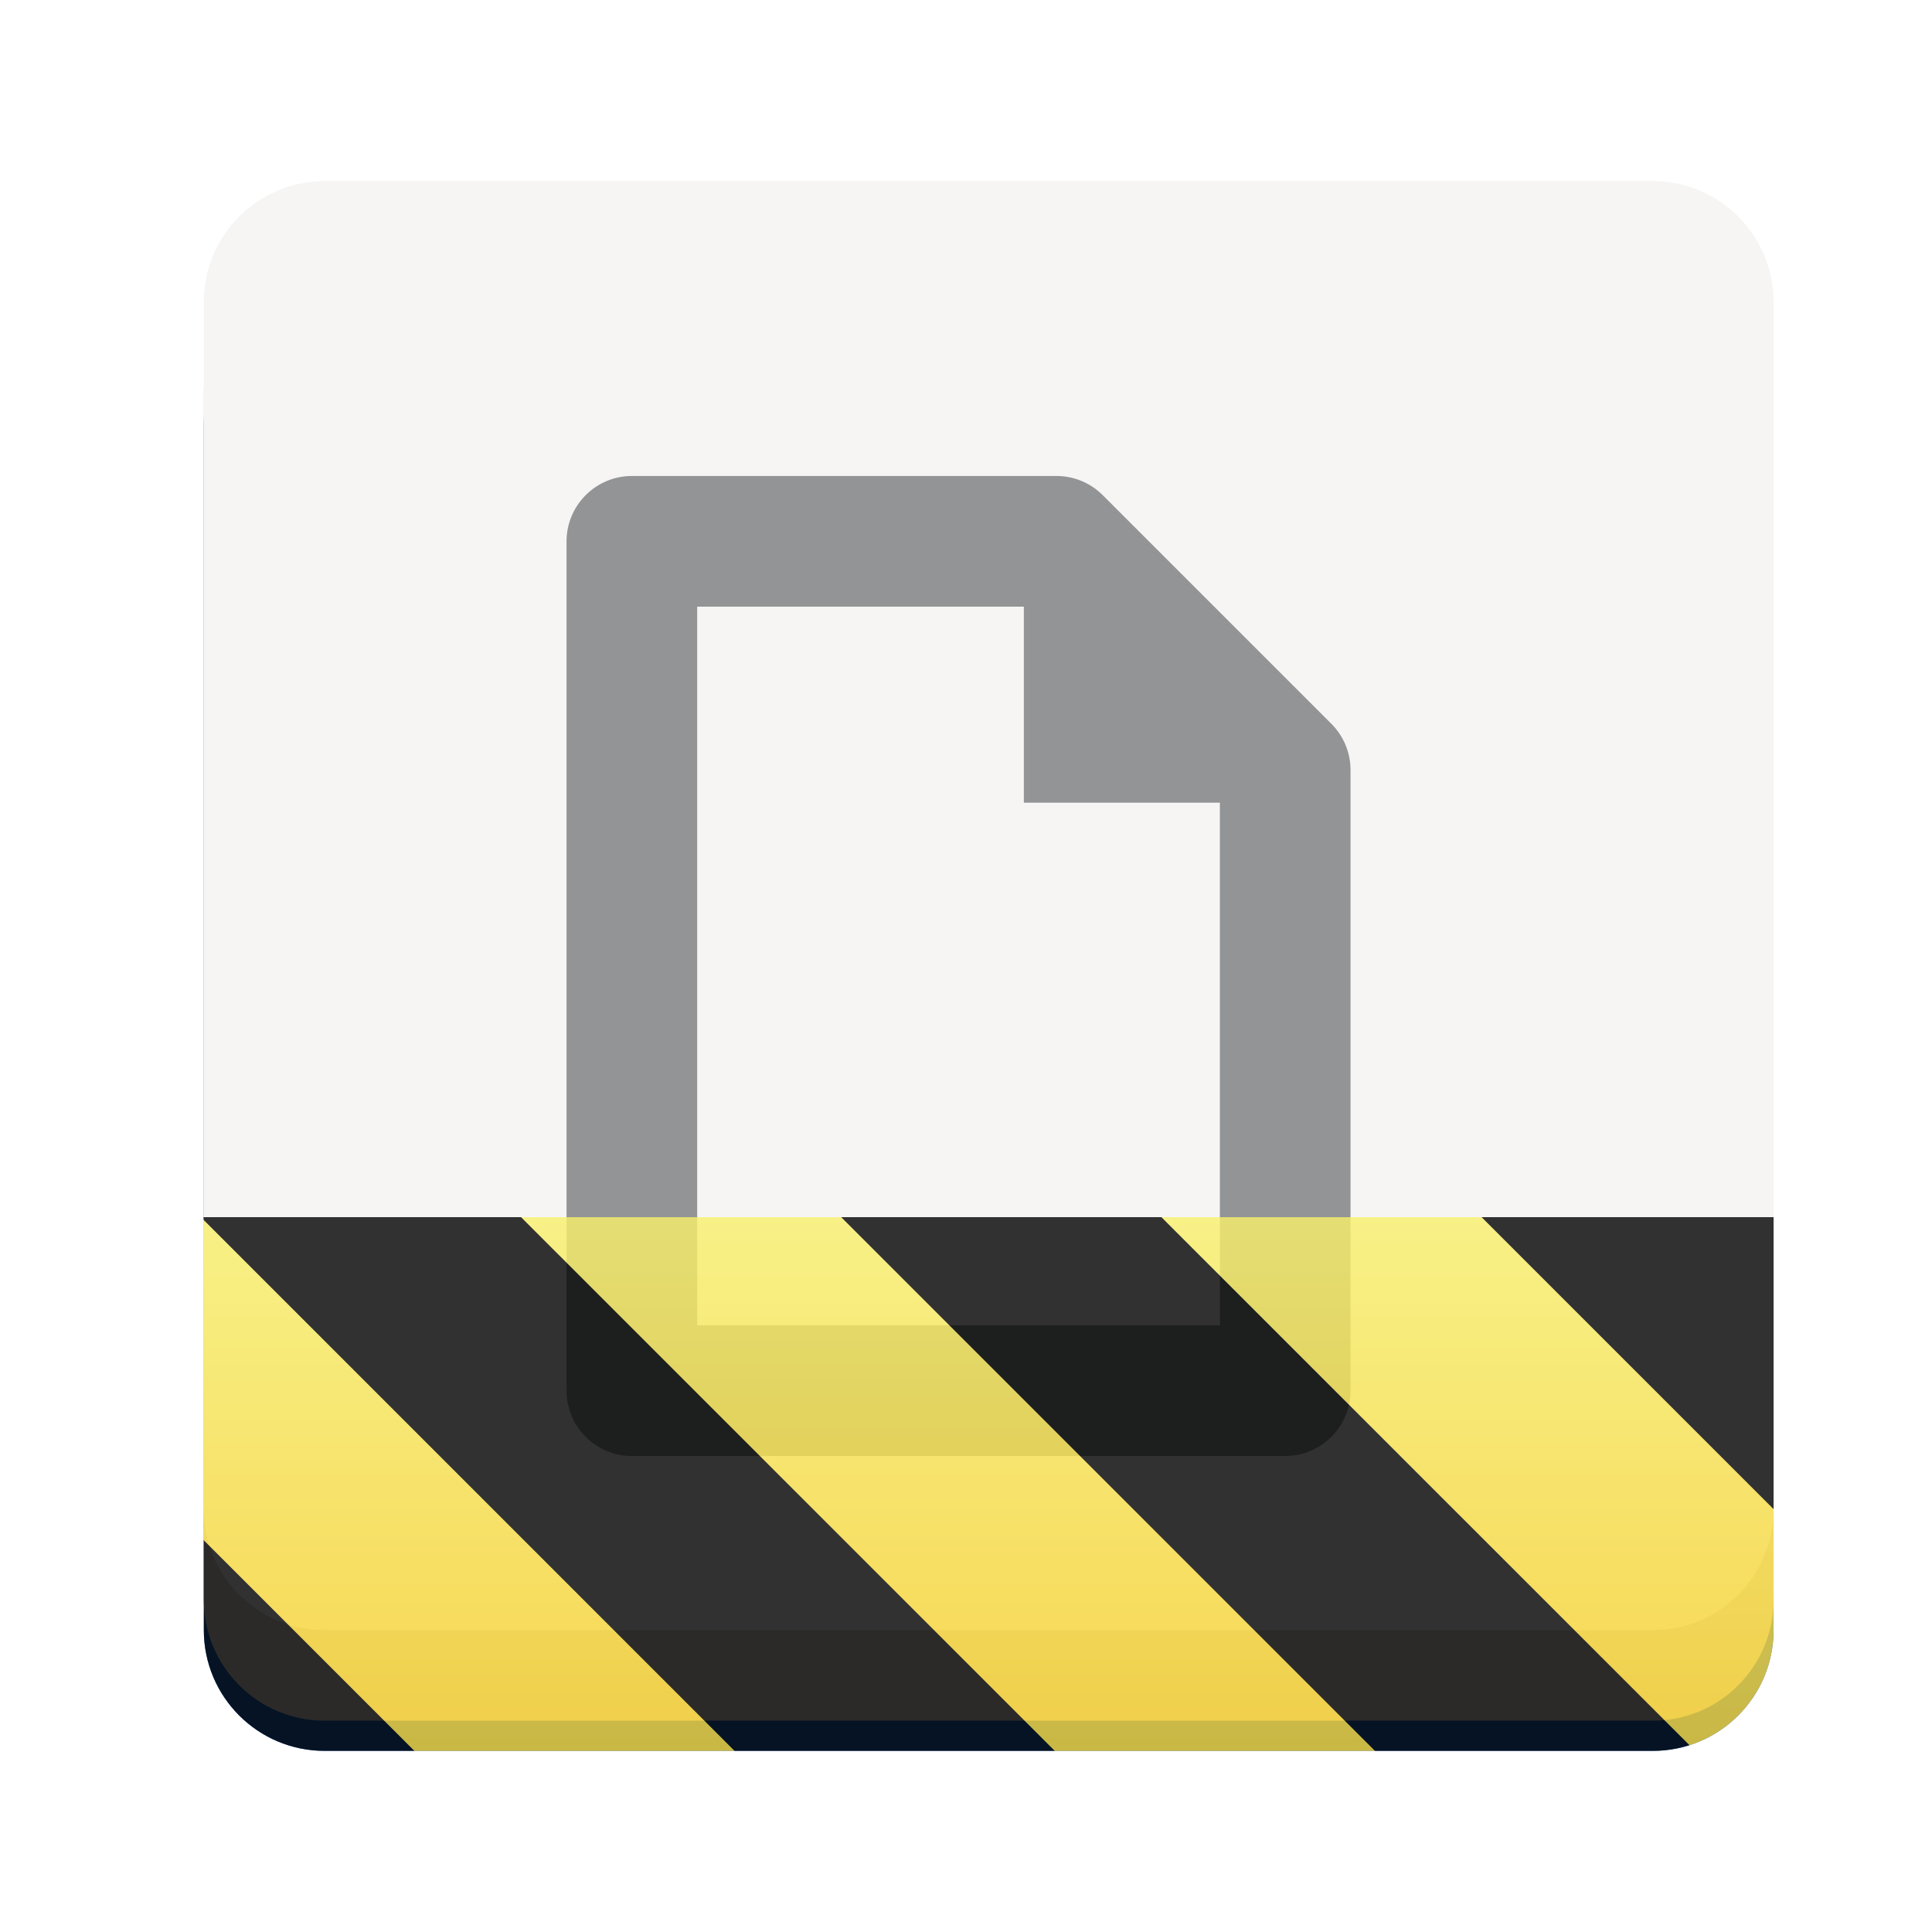
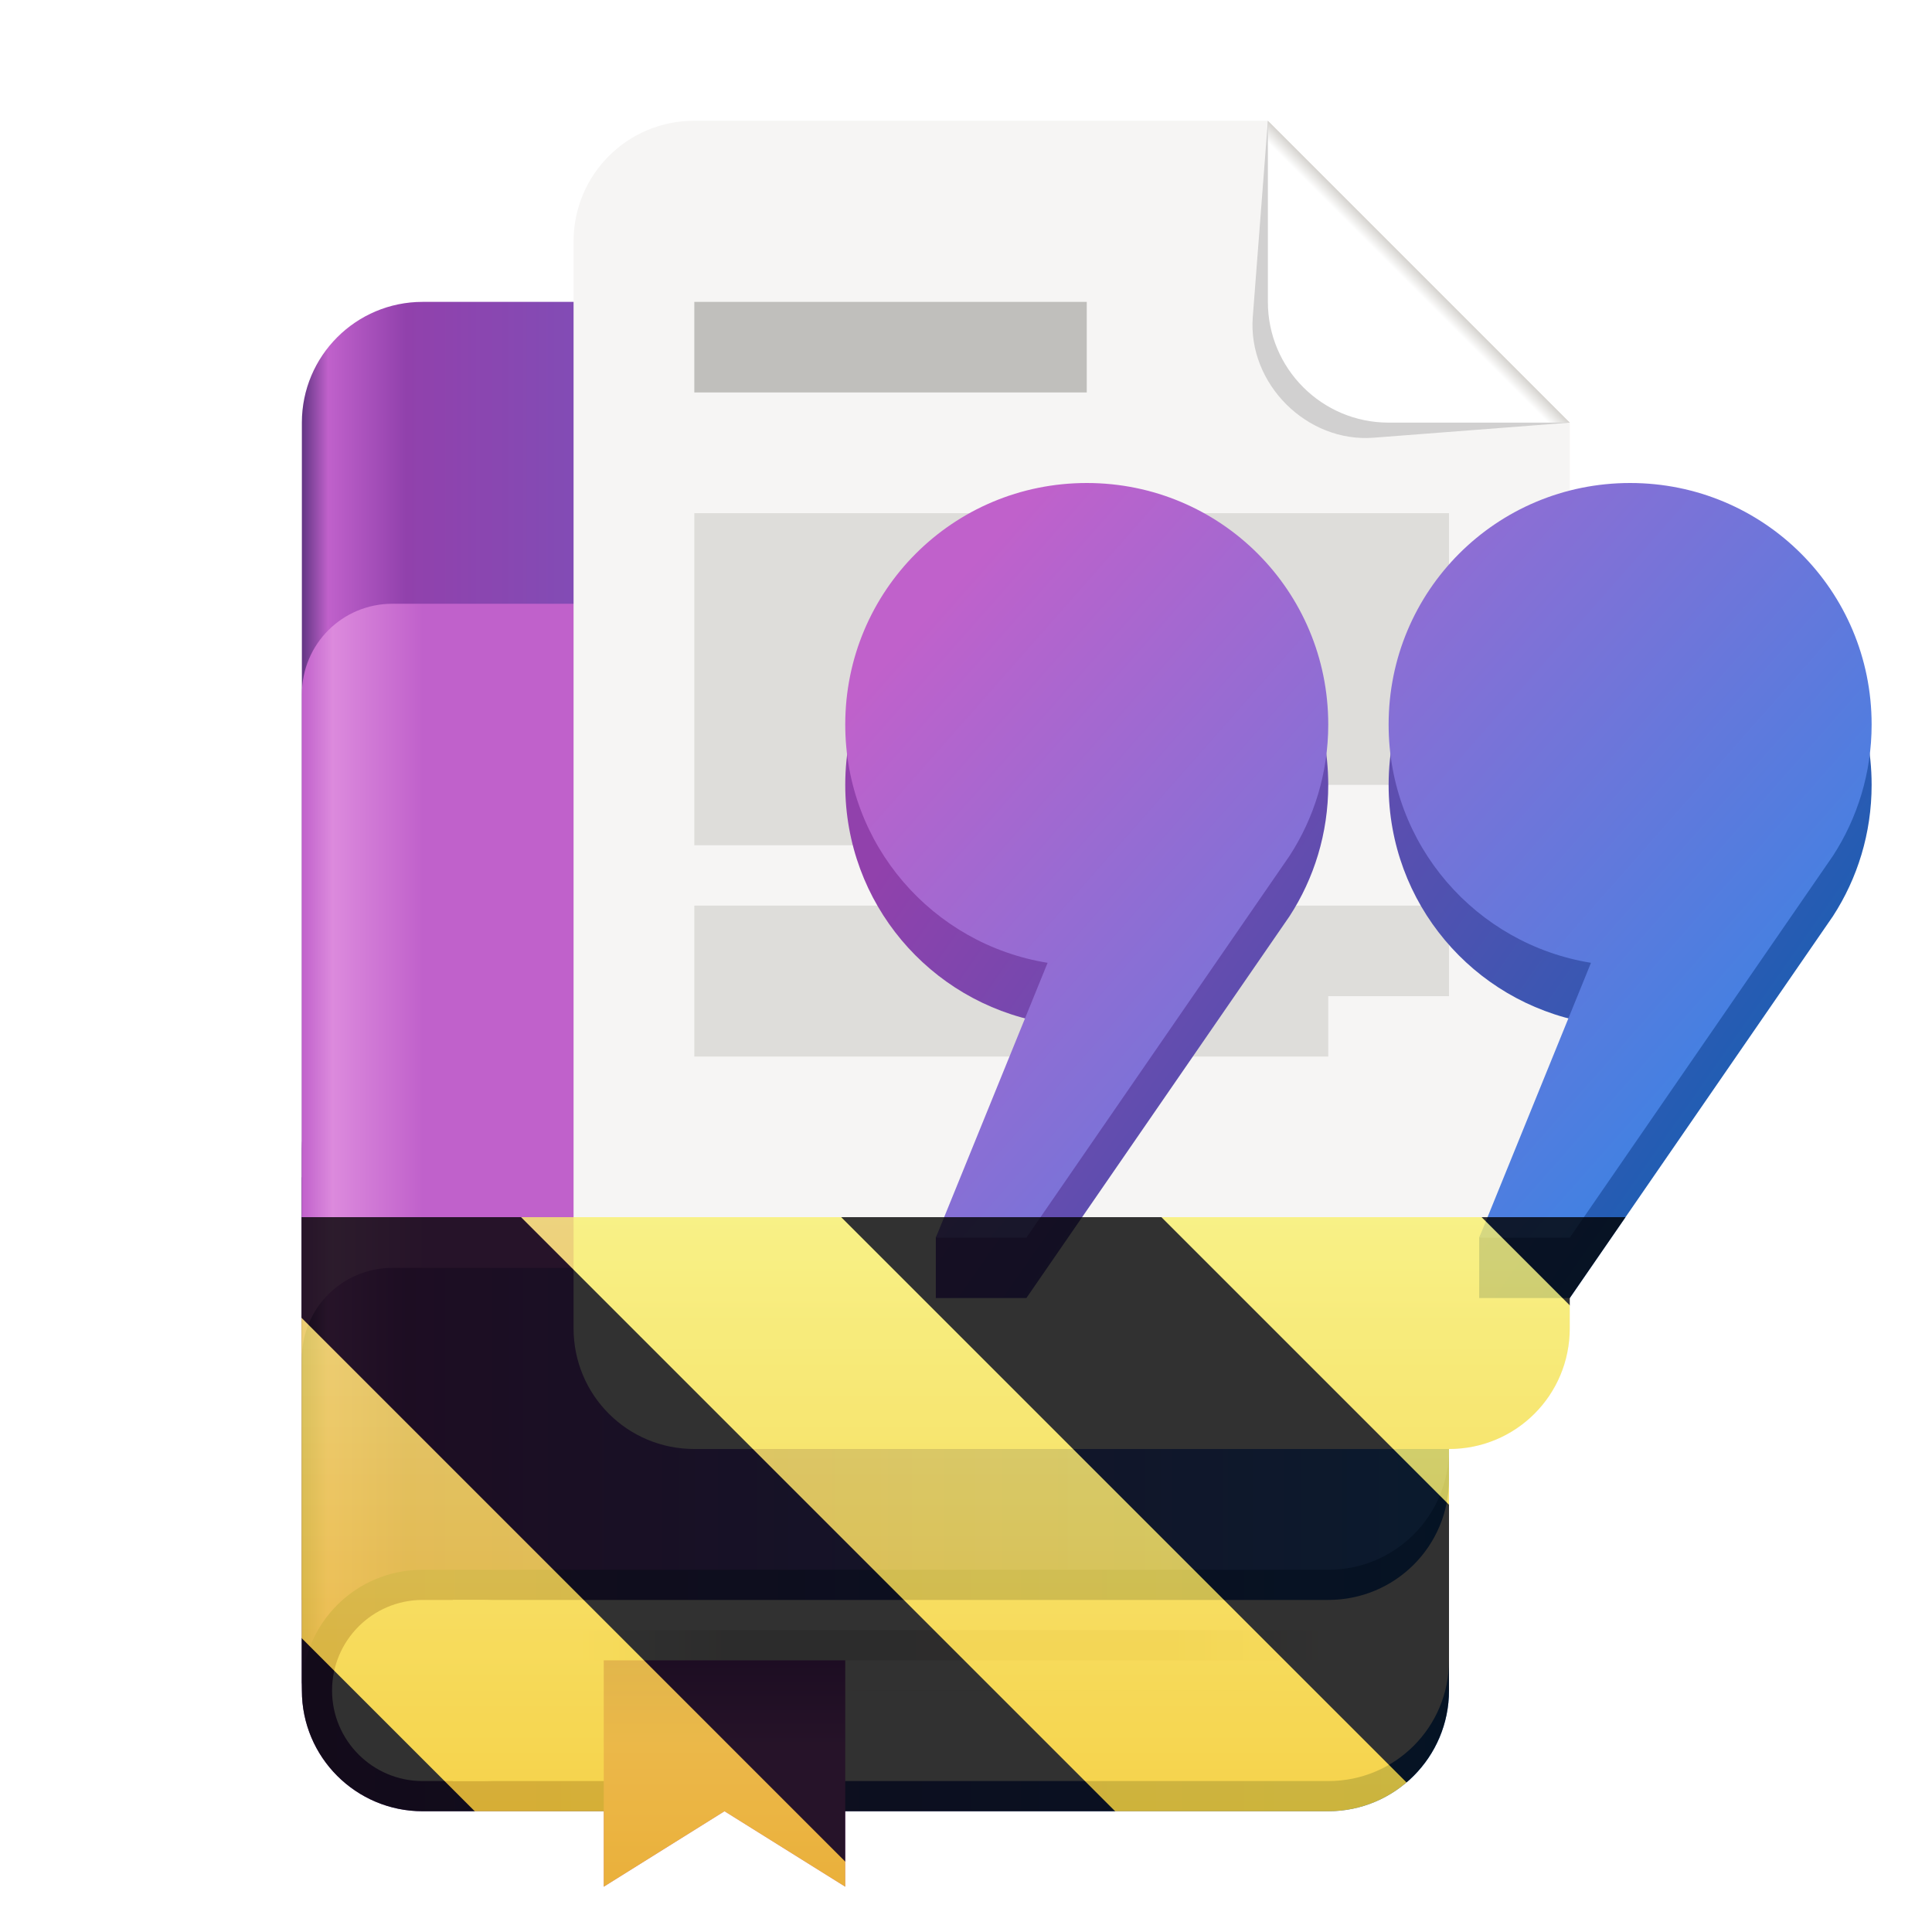
<svg xmlns="http://www.w3.org/2000/svg" xmlns:xlink="http://www.w3.org/1999/xlink" height="128px" viewBox="0 0 128 128" width="128px">
  <defs>
-     <filter id="a" height="100%" width="100%" x="0%" y="0%">
+     <linearGradient id="a" gradientUnits="userSpaceOnUse">
+       <stop offset="0" stop-color="#613583" />
+       <stop offset="1" stop-color="#1a5fb4" />
+     </linearGradient>
+     <linearGradient id="b" x1="20" x2="96" xlink:href="#a" y1="94.063" y2="94.063" />
+     <linearGradient id="c" gradientUnits="userSpaceOnUse" x1="100" x2="108" y1="83" y2="83">
+       <stop offset="0" stop-color="#f6f5f4" />
+       <stop offset="0.5" stop-color="#f6f5f4" />
+       <stop offset="1" stop-color="#c0bfbc" />
+     </linearGradient>
+     <linearGradient id="d" x1="20" x2="96" xlink:href="#a" y1="92" y2="92" />
+     <linearGradient id="e" gradientUnits="userSpaceOnUse" x1="20" x2="96" y1="66" y2="66">
+       <stop offset="0" stop-color="#613583" />
+       <stop offset="0.023" stop-color="#c061cb" />
+       <stop offset="0.091" stop-color="#9141ac" />
+       <stop offset="1" stop-color="#3584e4" />
+     </linearGradient>
+     <linearGradient id="f" gradientUnits="userSpaceOnUse" x1="20" x2="108.1" y1="57" y2="57">
+       <stop offset="0" stop-color="#c061cb" />
+       <stop offset="0.023" stop-color="#dc8add" />
+       <stop offset="0.091" stop-color="#c061cb" />
+       <stop offset="1" stop-color="#c061cb" />
+     </linearGradient>
+     <filter id="g" height="100%" width="100%" x="0%" y="0%">
      <feColorMatrix in="SourceGraphic" type="matrix" values="0 0 0 0 1 0 0 0 0 1 0 0 0 0 1 0 0 0 1 0" />
    </filter>
-     <mask id="b">
-       <g filter="url(#a)">
-         <rect fill-opacity="0.5" height="128" width="128" />
+     <mask id="h">
+       <g filter="url(#g)">
+         <rect fill-opacity="0.1" height="128" width="128" />
      </g>
    </mask>
-     <mask id="c">
-       <g filter="url(#a)">
-         <rect fill-opacity="0.5" height="128" width="128" />
+     <mask id="i">
+       <g filter="url(#g)">
+         <rect fill-opacity="0.1" height="128" width="128" />
      </g>
    </mask>
-     <clipPath id="d">
+     <mask id="j">
+       <g filter="url(#g)">
+         <rect fill-opacity="0.15" height="128" width="128" />
+       </g>
+     </mask>
+     <clipPath id="k">
+       <path d="m 84 8 h 20 v 20 h -20 z m 0 0" />
+     </clipPath>
+     <clipPath id="l">
+       <path d="m 104 28 l -20 -20 h -5.715 v 25.715 h 25.715 z m 0 0" />
+     </clipPath>
+     <linearGradient id="m" gradientTransform="matrix(-0 -0.178571 0.178571 -0 80.42857 79.42857)" gradientUnits="userSpaceOnUse" x1="344" x2="340" y1="76" y2="72">
+       <stop offset="0" stop-color="#d5d3cf" />
+       <stop offset="1" stop-color="#ffffff" />
+     </linearGradient>
+     <linearGradient id="n" gradientTransform="matrix(1.333333 0 0 1 -2.666667 -162)" gradientUnits="userSpaceOnUse" x1="34" x2="34" y1="278" y2="272">
+       <stop offset="0" stop-color="#c061cb" />
+       <stop offset="1" stop-color="#9141ac" />
+     </linearGradient>
+     <linearGradient id="o" gradientUnits="userSpaceOnUse" x1="64.858" x2="112.193" y1="48" y2="81.076">
+       <stop offset="0" stop-color="#9141ac" />
+       <stop offset="1" stop-color="#1a5fb4" />
+     </linearGradient>
+     <linearGradient id="p" gradientUnits="userSpaceOnUse" x1="63.251" x2="112.484" y1="38.587" y2="82">
+       <stop offset="0" stop-color="#c061cb" />
+       <stop offset="1" stop-color="#3584e4" />
+     </linearGradient>
+     <mask id="q">
+       <g filter="url(#g)">
+         <rect fill-opacity="0.1" height="128" width="128" />
+       </g>
+     </mask>
+     <linearGradient id="r" gradientUnits="userSpaceOnUse">
+       <stop offset="0" stop-opacity="0" />
+       <stop offset="0.2" />
+       <stop offset="0.8" stop-opacity="0.949" />
+       <stop offset="1" stop-opacity="0" />
+     </linearGradient>
+     <linearGradient id="s" gradientTransform="matrix(0.980392 0 0 1 4.823524 -148)" x1="42" x2="93" xlink:href="#r" y1="273" y2="273" />
+     <clipPath id="t">
      <rect height="152" width="192" />
    </clipPath>
-     <g id="e" clip-path="url(#d)">
-       <path d="m 49.863 47.535 c -2.387 0 -4.328 1.945 -4.328 4.328 v 56.273 c 0 2.383 1.941 4.328 4.328 4.328 h 43.285 c 2.383 0 4.328 -1.945 4.328 -4.328 v -41.121 c 0 -1.152 -0.457 -2.25 -1.27 -3.062 l -15.148 -15.148 c -0.812 -0.812 -1.91 -1.27 -3.059 -1.27 z m 4.328 8.656 h 22.016 l 12.613 12.613 v 35.004 h -34.629 z m 0 0" fill="#2e3436" fill-rule="evenodd" />
-       <path d="m 75.832 51.863 v 17.316 h 17.316 z m 0 0" fill="#2e3436" fill-rule="evenodd" />
+     <g id="u" clip-path="url(#t)">
+       <path d="m 46 124 h 50 v 2 h -50 z m 0 0" fill="url(#s)" />
    </g>
-     <clipPath id="f">
+     <mask id="v">
+       <g filter="url(#g)">
+         <rect fill-opacity="0.1" height="128" width="128" />
+       </g>
+     </mask>
+     <linearGradient id="w" gradientTransform="matrix(0.627451 0 0 1 35.64706 -144)" x1="42" x2="93" xlink:href="#r" y1="273" y2="273" />
+     <clipPath id="x">
+       <rect height="152" width="192" />
+     </clipPath>
+     <g id="y" clip-path="url(#x)">
+       <path d="m 62 128 h 32 v 2 h -32 z m 0 0" fill="url(#w)" />
+     </g>
+     <mask id="z">
+       <g filter="url(#g)">
+         <rect fill-opacity="0.15" height="128" width="128" />
+       </g>
+     </mask>
+     <clipPath id="A">
+       <rect height="152" width="192" />
+     </clipPath>
+     <g id="B" clip-path="url(#A)">
+       <path d="m 92 24 l -1 13 c -0.34 4.418 3.582 8.34 8 8 l 13 -1 c -7.105 -5.109 -15.238 -6.543 -20 -20 z m 0 0" />
+     </g>
+     <clipPath id="C">
+       <path d="m 84 8 h 20 v 20 h -20 z m 0 0" />
+     </clipPath>
+     <clipPath id="D">
+       <path d="m 104 28 l -20 -20 h -5.715 v 25.715 h 25.715 z m 0 0" />
+     </clipPath>
+     <clipPath id="E">
      <rect height="128" width="128" />
    </clipPath>
-     <clipPath id="g">
+     <clipPath id="F">
      <rect height="128" width="128" />
    </clipPath>
-     <mask id="h">
-       <g clip-path="url(#g)" filter="url(#a)">
-         <g clip-path="url(#f)">
-           <path d="m 109.504 116 h -88 c -4.418 0 -8 -3.582 -8 -8 v -80 c 0 -4.418 3.582 -8 8 -8 h 88 c 4.418 0 8 3.582 8 8 v 80 c 0 4.418 -3.582 8 -8 8 z m 0 0" fill="#1a5fb4" />
-           <path d="m 109.504 114 h -88 c -4.418 0 -8 -3.582 -8 -8 v -80 c 0 -4.418 3.582 -8 8 -8 h 88 c 4.418 0 8 3.582 8 8 v 80 c 0 4.418 -3.582 8 -8 8 z m 0 0" fill="#d5d3cf" />
-           <path d="m 109.504 108 h -88 c -4.418 0 -8 -3.582 -8 -8 v -80 c 0 -4.418 3.582 -8 8 -8 h 88 c 4.418 0 8 3.582 8 8 v 80 c 0 4.418 -3.582 8 -8 8 z m 0 0" fill="#f6f5f4" />
-           <use mask="url(#c)" transform="matrix(1 0 0 1 -8 -16)" xlink:href="#e" />
+     <mask id="G">
+       <g clip-path="url(#F)" filter="url(#g)">
+         <g clip-path="url(#E)">
+           <path d="m 28 68.125 h 60 c 4.418 0 8 3.582 8 8 v 35.875 c 0 4.418 -3.582 8 -8 8 h -60 c -4.418 0 -8 -3.582 -8 -8 v -35.875 c 0 -4.418 3.582 -8 8 -8 z m 0 0" fill="url(#b)" />
+           <path d="m 30 48 v 70 h 58 c 4.434 0 8 -3.566 8 -8 v -54 c 0 -4.434 -3.566 -8 -8 -8 z m 0 0" fill="url(#c)" />
+           <path d="m 20 78 v 28 h 68 c 4.434 0 8 -3.566 8 -8 v -12 c 0 -4.434 -3.566 -8 -8 -8 z m 0 0" fill="url(#d)" />
+           <path d="m 20 28 v 84 c 0 -4.434 3.566 -8 8 -8 h 60 c 4.434 0 8 -3.566 8 -8 v -68 c 0 -4.434 -3.566 -8 -8 -8 h -60 c -4.418 0 -8 3.582 -8 8 z m 0 0" fill="url(#e)" />
+           <path d="m 26 40 c -3.324 0 -6 2.676 -6 6 v 44 c 0 -3.324 2.676 -6 6 -6 h 70 v -44 z m 0 0" fill="url(#f)" />
+           <path d="m 28 106 h 4 c 3.312 0 6 2.688 6 6 s -2.688 6 -6 6 h -4 c -3.312 0 -6 -2.688 -6 -6 s 2.688 -6 6 -6 z m 0 0" fill="#f6f5f4" />
+           <use mask="url(#q)" transform="matrix(1 0 0 1 -8 -16)" xlink:href="#u" />
+           <use mask="url(#v)" transform="matrix(1 0 0 1 -8 -16)" xlink:href="#y" />
+           <path d="m 46 8 c -4.434 0 -8 3.566 -8 8 v 72 c 0 4.434 3.566 8 8 8 h 50 c 4.434 0 8 -3.566 8 -8 v -60 l -20 -20 z m 0 0" fill="#f6f5f4" />
+           <path d="m 46 60 v 10 h 42 v -4 h 8 v -6 z m 0 0" fill="#deddda" />
+           <path d="m 46 20 v 6 h 26 v -6 z m 0 0" fill="#c0bfbc" fill-rule="evenodd" />
+           <path d="m 46 34 h 50 v 18 h -34 v 4 h -16 z m 0 0" fill="#deddda" />
+           <use mask="url(#z)" transform="matrix(1 0 0 1 -8 -16)" xlink:href="#B" />
+           <g clip-path="url(#C)">
+             <g clip-path="url(#D)">
+               <path d="m 84 20 v -16.684 c 0 -4.418 3.582 -8 8 -8 h 18 c 4.418 0 8 3.582 8 8 v 16.684 c 0 4.418 -3.582 8 -8 8 h -18 c -4.418 0 -8 -3.582 -8 -8 z m 0 0" fill="url(#m)" />
+             </g>
+           </g>
+           <path d="m 40 110 h 16 v 15 l -8 -5 l -8 5 z m 0 0" fill="url(#n)" />
+           <path d="m 72 36 c -8.863 0 -16 7.137 -16 16 c 0 7.848 5.594 14.336 13.031 15.723 l -7.031 14.277 v 4 h 6 l 17.438 -25.301 c 1.621 -2.5 2.562 -5.484 2.562 -8.699 c 0 -8.863 -7.137 -16 -16 -16 z m 36 0 c -8.863 0 -16 7.137 -16 16 c 0 7.848 5.594 14.336 13.031 15.723 l -7.031 14.277 v 4 h 6 l 17.438 -25.301 c 1.621 -2.5 2.562 -5.484 2.562 -8.699 c 0 -8.863 -7.137 -16 -16 -16 z m 0 0" fill="url(#o)" />
+           <path d="m 72 32 c -8.863 0 -16 7.137 -16 16 c 0 7.98 5.785 14.555 13.406 15.789 l -7.406 18.211 h 6 l 17.438 -25.301 c 1.621 -2.5 2.562 -5.484 2.562 -8.699 c 0 -8.863 -7.137 -16 -16 -16 z m 36 0 c -8.863 0 -16 7.137 -16 16 c 0 7.98 5.785 14.555 13.406 15.789 l -7.406 18.211 h 6 l 17.438 -25.301 c 1.621 -2.5 2.562 -5.484 2.562 -8.699 c 0 -8.863 -7.137 -16 -16 -16 z m 0 0" fill="url(#p)" />
        </g>
      </g>
    </mask>
-     <mask id="i">
-       <g filter="url(#a)">
+     <mask id="H">
+       <g filter="url(#g)">
        <rect fill-opacity="0.8" height="128" width="128" />
      </g>
    </mask>
-     <linearGradient id="j" gradientTransform="matrix(0 0.37 -0.98462 0 295.385 -30.36)" gradientUnits="userSpaceOnUse" x1="300" x2="428" y1="235" y2="235">
+     <linearGradient id="I" gradientTransform="matrix(0 0.37 -0.98462 0 295.385 -30.36)" gradientUnits="userSpaceOnUse" x1="300" x2="428" y1="235" y2="235">
      <stop offset="0" stop-color="#f9f06b" />
      <stop offset="1" stop-color="#f5c211" />
    </linearGradient>
-     <clipPath id="k">
+     <clipPath id="J">
      <rect height="128" width="128" />
    </clipPath>
-     <clipPath id="l">
+     <clipPath id="K">
      <rect height="128" width="128" />
    </clipPath>
  </defs>
-   <path d="m 109.504 116 h -88 c -4.418 0 -8 -3.582 -8 -8 v -80 c 0 -4.418 3.582 -8 8 -8 h 88 c 4.418 0 8 3.582 8 8 v 80 c 0 4.418 -3.582 8 -8 8 z m 0 0" fill="#1a5fb4" />
-   <path d="m 109.504 114 h -88 c -4.418 0 -8 -3.582 -8 -8 v -80 c 0 -4.418 3.582 -8 8 -8 h 88 c 4.418 0 8 3.582 8 8 v 80 c 0 4.418 -3.582 8 -8 8 z m 0 0" fill="#d5d3cf" />
-   <path d="m 109.504 108 h -88 c -4.418 0 -8 -3.582 -8 -8 v -80 c 0 -4.418 3.582 -8 8 -8 h 88 c 4.418 0 8 3.582 8 8 v 80 c 0 4.418 -3.582 8 -8 8 z m 0 0" fill="#f6f5f4" />
-   <use mask="url(#b)" transform="matrix(1 0 0 1 -8 -16)" xlink:href="#e" />
-   <g clip-path="url(#l)" mask="url(#h)">
-     <g clip-path="url(#k)" mask="url(#i)">
-       <path d="m 128 80.641 v 47.359 h -128 v -47.359 z m 0 0" fill="url(#j)" />
+   <path d="m 28 68.125 h 60 c 4.418 0 8 3.582 8 8 v 35.875 c 0 4.418 -3.582 8 -8 8 h -60 c -4.418 0 -8 -3.582 -8 -8 v -35.875 c 0 -4.418 3.582 -8 8 -8 z m 0 0" fill="url(#b)" />
+   <path d="m 30 48 v 70 h 58 c 4.434 0 8 -3.566 8 -8 v -54 c 0 -4.434 -3.566 -8 -8 -8 z m 0 0" fill="url(#c)" />
+   <path d="m 20 78 v 28 h 68 c 4.434 0 8 -3.566 8 -8 v -12 c 0 -4.434 -3.566 -8 -8 -8 z m 0 0" fill="url(#d)" />
+   <path d="m 20 28 v 84 c 0 -4.434 3.566 -8 8 -8 h 60 c 4.434 0 8 -3.566 8 -8 v -68 c 0 -4.434 -3.566 -8 -8 -8 h -60 c -4.418 0 -8 3.582 -8 8 z m 0 0" fill="url(#e)" />
+   <path d="m 26 40 c -3.324 0 -6 2.676 -6 6 v 44 c 0 -3.324 2.676 -6 6 -6 h 70 v -44 z m 0 0" fill="url(#f)" />
+   <path d="m 28 106 h 4 c 3.312 0 6 2.688 6 6 s -2.688 6 -6 6 h -4 c -3.312 0 -6 -2.688 -6 -6 s 2.688 -6 6 -6 z m 0 0" fill="#f6f5f4" />
+   <use mask="url(#h)" transform="matrix(1 0 0 1 -8 -16)" xlink:href="#u" />
+   <use mask="url(#i)" transform="matrix(1 0 0 1 -8 -16)" xlink:href="#y" />
+   <path d="m 46 8 c -4.434 0 -8 3.566 -8 8 v 72 c 0 4.434 3.566 8 8 8 h 50 c 4.434 0 8 -3.566 8 -8 v -60 l -20 -20 z m 0 0" fill="#f6f5f4" />
+   <path d="m 46 60 v 10 h 42 v -4 h 8 v -6 z m 0 0" fill="#deddda" />
+   <path d="m 46 20 v 6 h 26 v -6 z m 0 0" fill="#c0bfbc" fill-rule="evenodd" />
+   <path d="m 46 34 h 50 v 18 h -34 v 4 h -16 z m 0 0" fill="#deddda" />
+   <use mask="url(#j)" transform="matrix(1 0 0 1 -8 -16)" xlink:href="#B" />
+   <g clip-path="url(#k)">
+     <g clip-path="url(#l)">
+       <path d="m 84 20 v -16.684 c 0 -4.418 3.582 -8 8 -8 h 18 c 4.418 0 8 3.582 8 8 v 16.684 c 0 4.418 -3.582 8 -8 8 h -18 c -4.418 0 -8 -3.582 -8 -8 z m 0 0" fill="url(#m)" />
+     </g>
+   </g>
+   <path d="m 40 110 h 16 v 15 l -8 -5 l -8 5 z m 0 0" fill="url(#n)" />
+   <path d="m 72 36 c -8.863 0 -16 7.137 -16 16 c 0 7.848 5.594 14.336 13.031 15.723 l -7.031 14.277 v 4 h 6 l 17.438 -25.301 c 1.621 -2.5 2.562 -5.484 2.562 -8.699 c 0 -8.863 -7.137 -16 -16 -16 z m 36 0 c -8.863 0 -16 7.137 -16 16 c 0 7.848 5.594 14.336 13.031 15.723 l -7.031 14.277 v 4 h 6 l 17.438 -25.301 c 1.621 -2.5 2.562 -5.484 2.562 -8.699 c 0 -8.863 -7.137 -16 -16 -16 z m 0 0" fill="url(#o)" />
+   <path d="m 72 32 c -8.863 0 -16 7.137 -16 16 c 0 7.98 5.785 14.555 13.406 15.789 l -7.406 18.211 h 6 l 17.438 -25.301 c 1.621 -2.5 2.562 -5.484 2.562 -8.699 c 0 -8.863 -7.137 -16 -16 -16 z m 36 0 c -8.863 0 -16 7.137 -16 16 c 0 7.98 5.785 14.555 13.406 15.789 l -7.406 18.211 h 6 l 17.438 -25.301 c 1.621 -2.5 2.562 -5.484 2.562 -8.699 c 0 -8.863 -7.137 -16 -16 -16 z m 0 0" fill="url(#p)" />
+   <g clip-path="url(#K)" mask="url(#G)">
+     <g clip-path="url(#J)" mask="url(#H)">
+       <path d="m 128 80.641 v 47.359 h -128 v -47.359 z m 0 0" fill="url(#I)" />
      <path d="m 13.309 80.641 l 47.355 47.359 h 21.215 l -47.359 -47.359 z m 42.422 0 l 47.363 47.359 h 21.215 l -47.363 -47.359 z m 42.43 0 l 29.84 29.84 v -21.211 l -8.629 -8.629 z m -98.16 7.906 v 21.215 l 18.238 18.238 h 21.215 z m 0 0" />
    </g>
  </g>
</svg>
